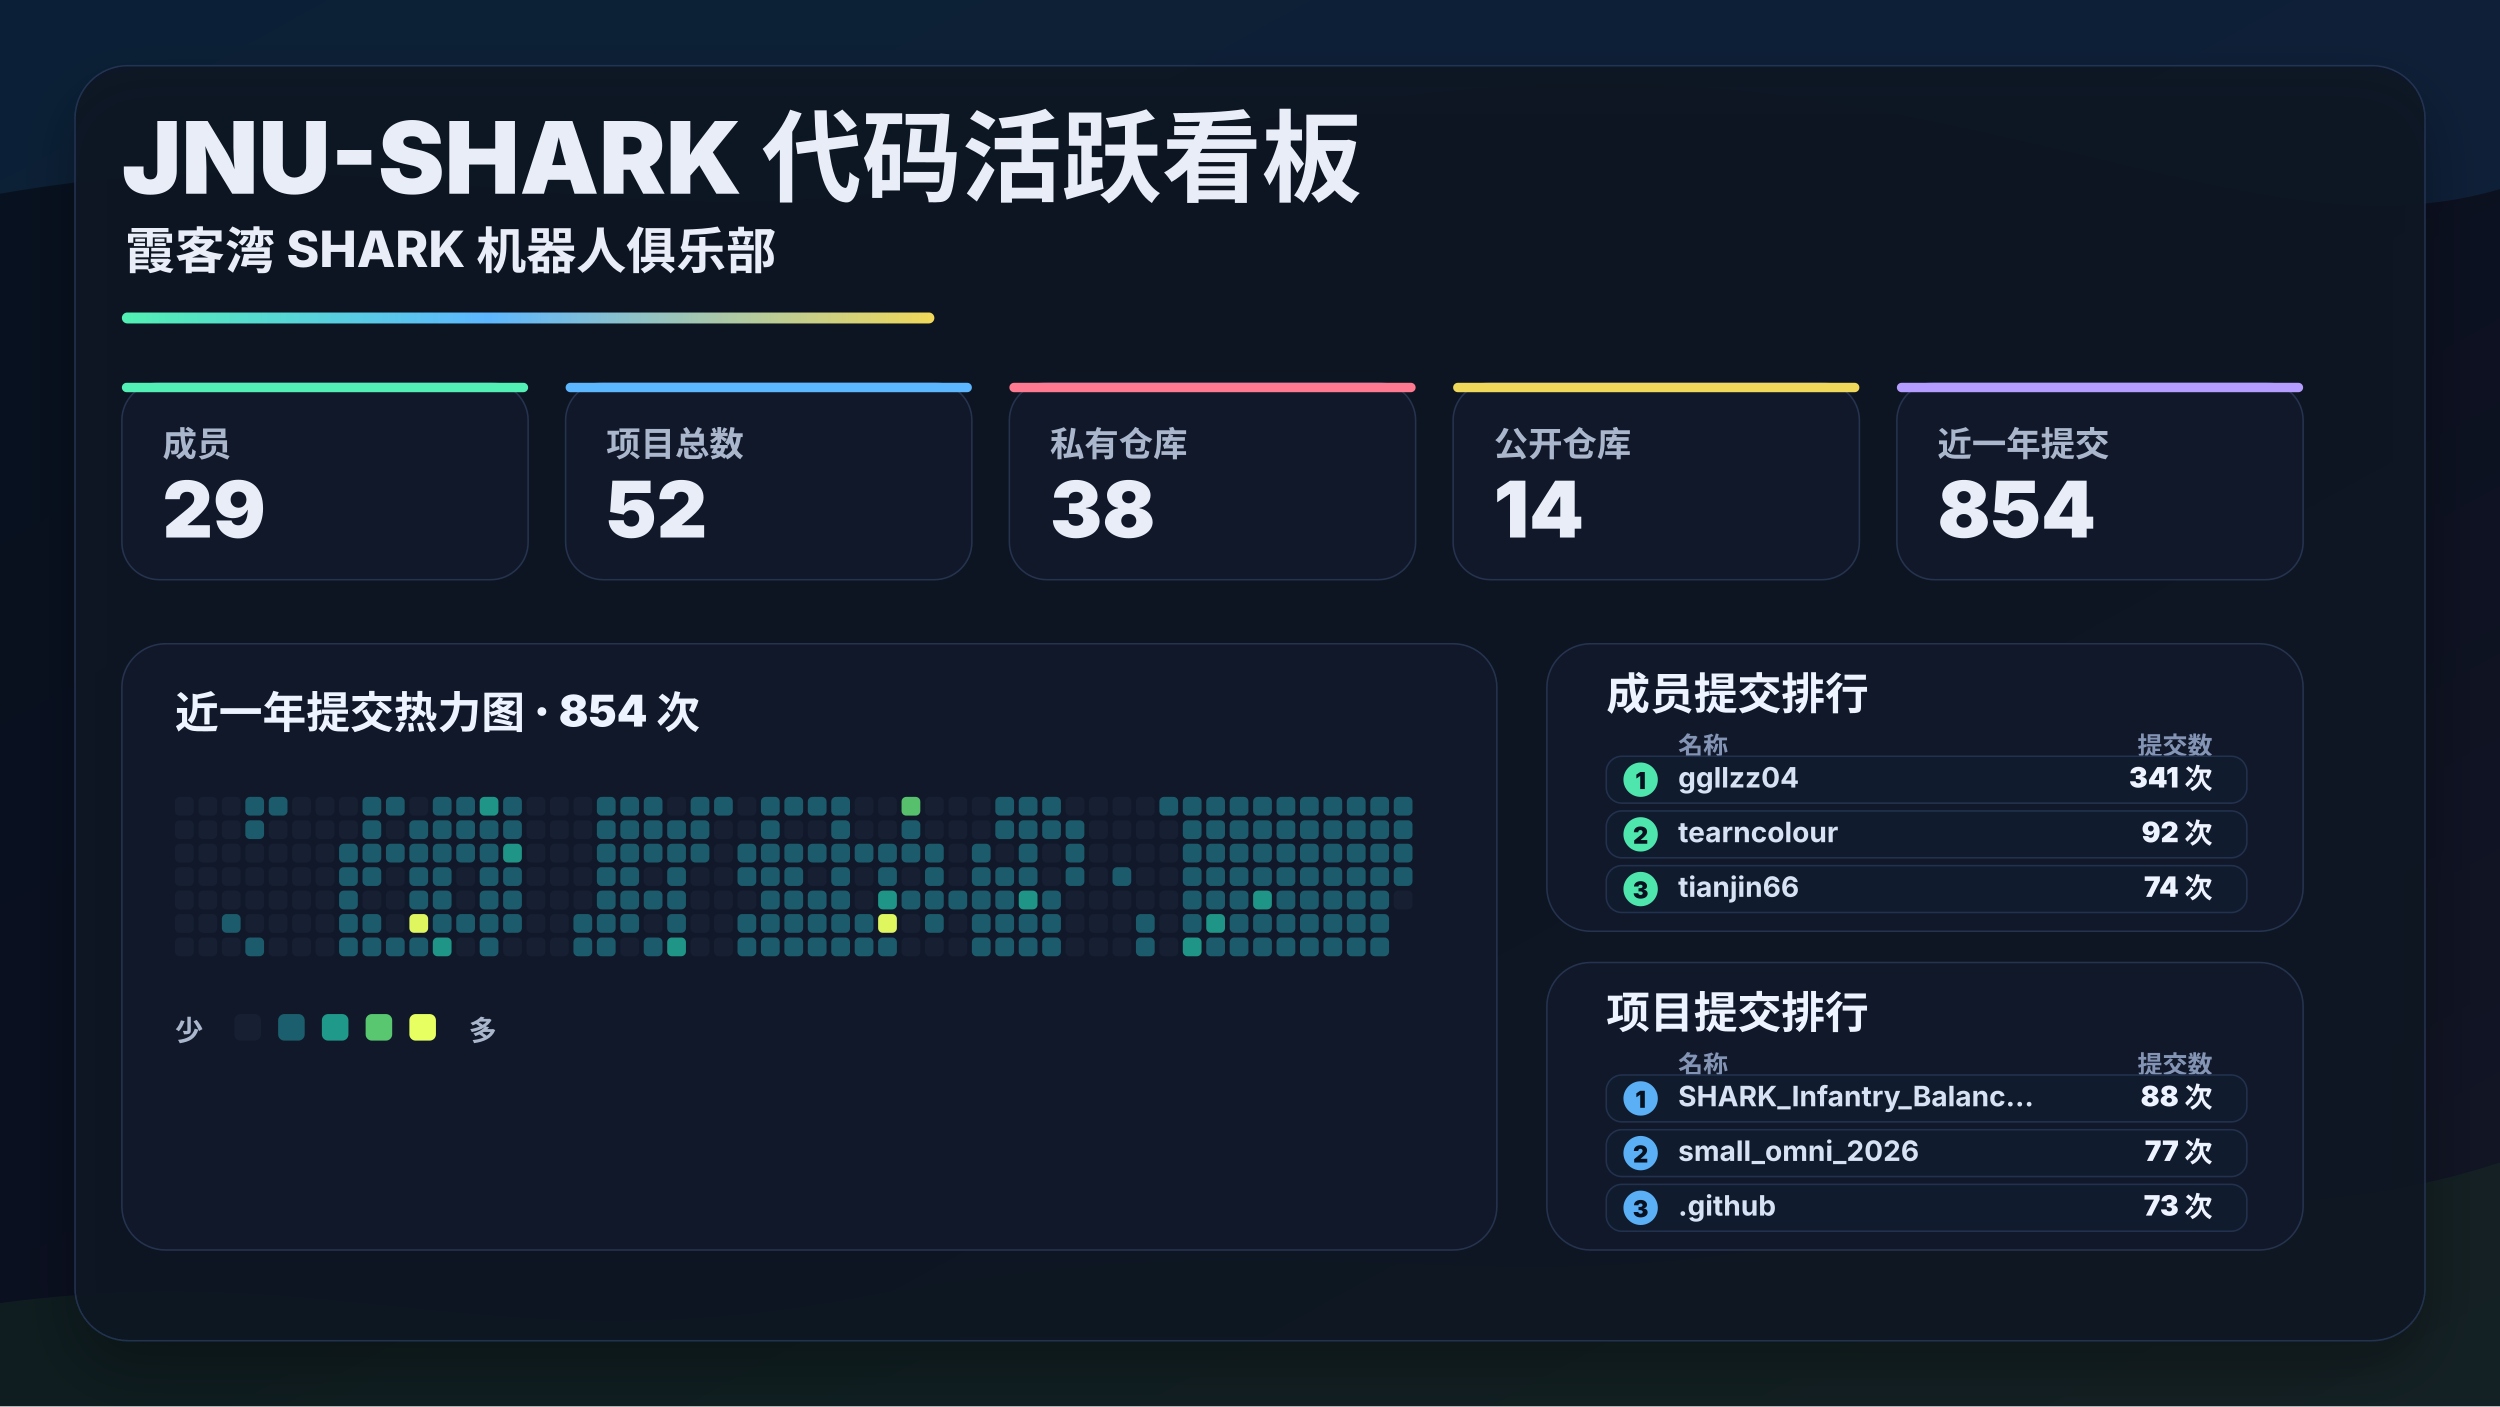
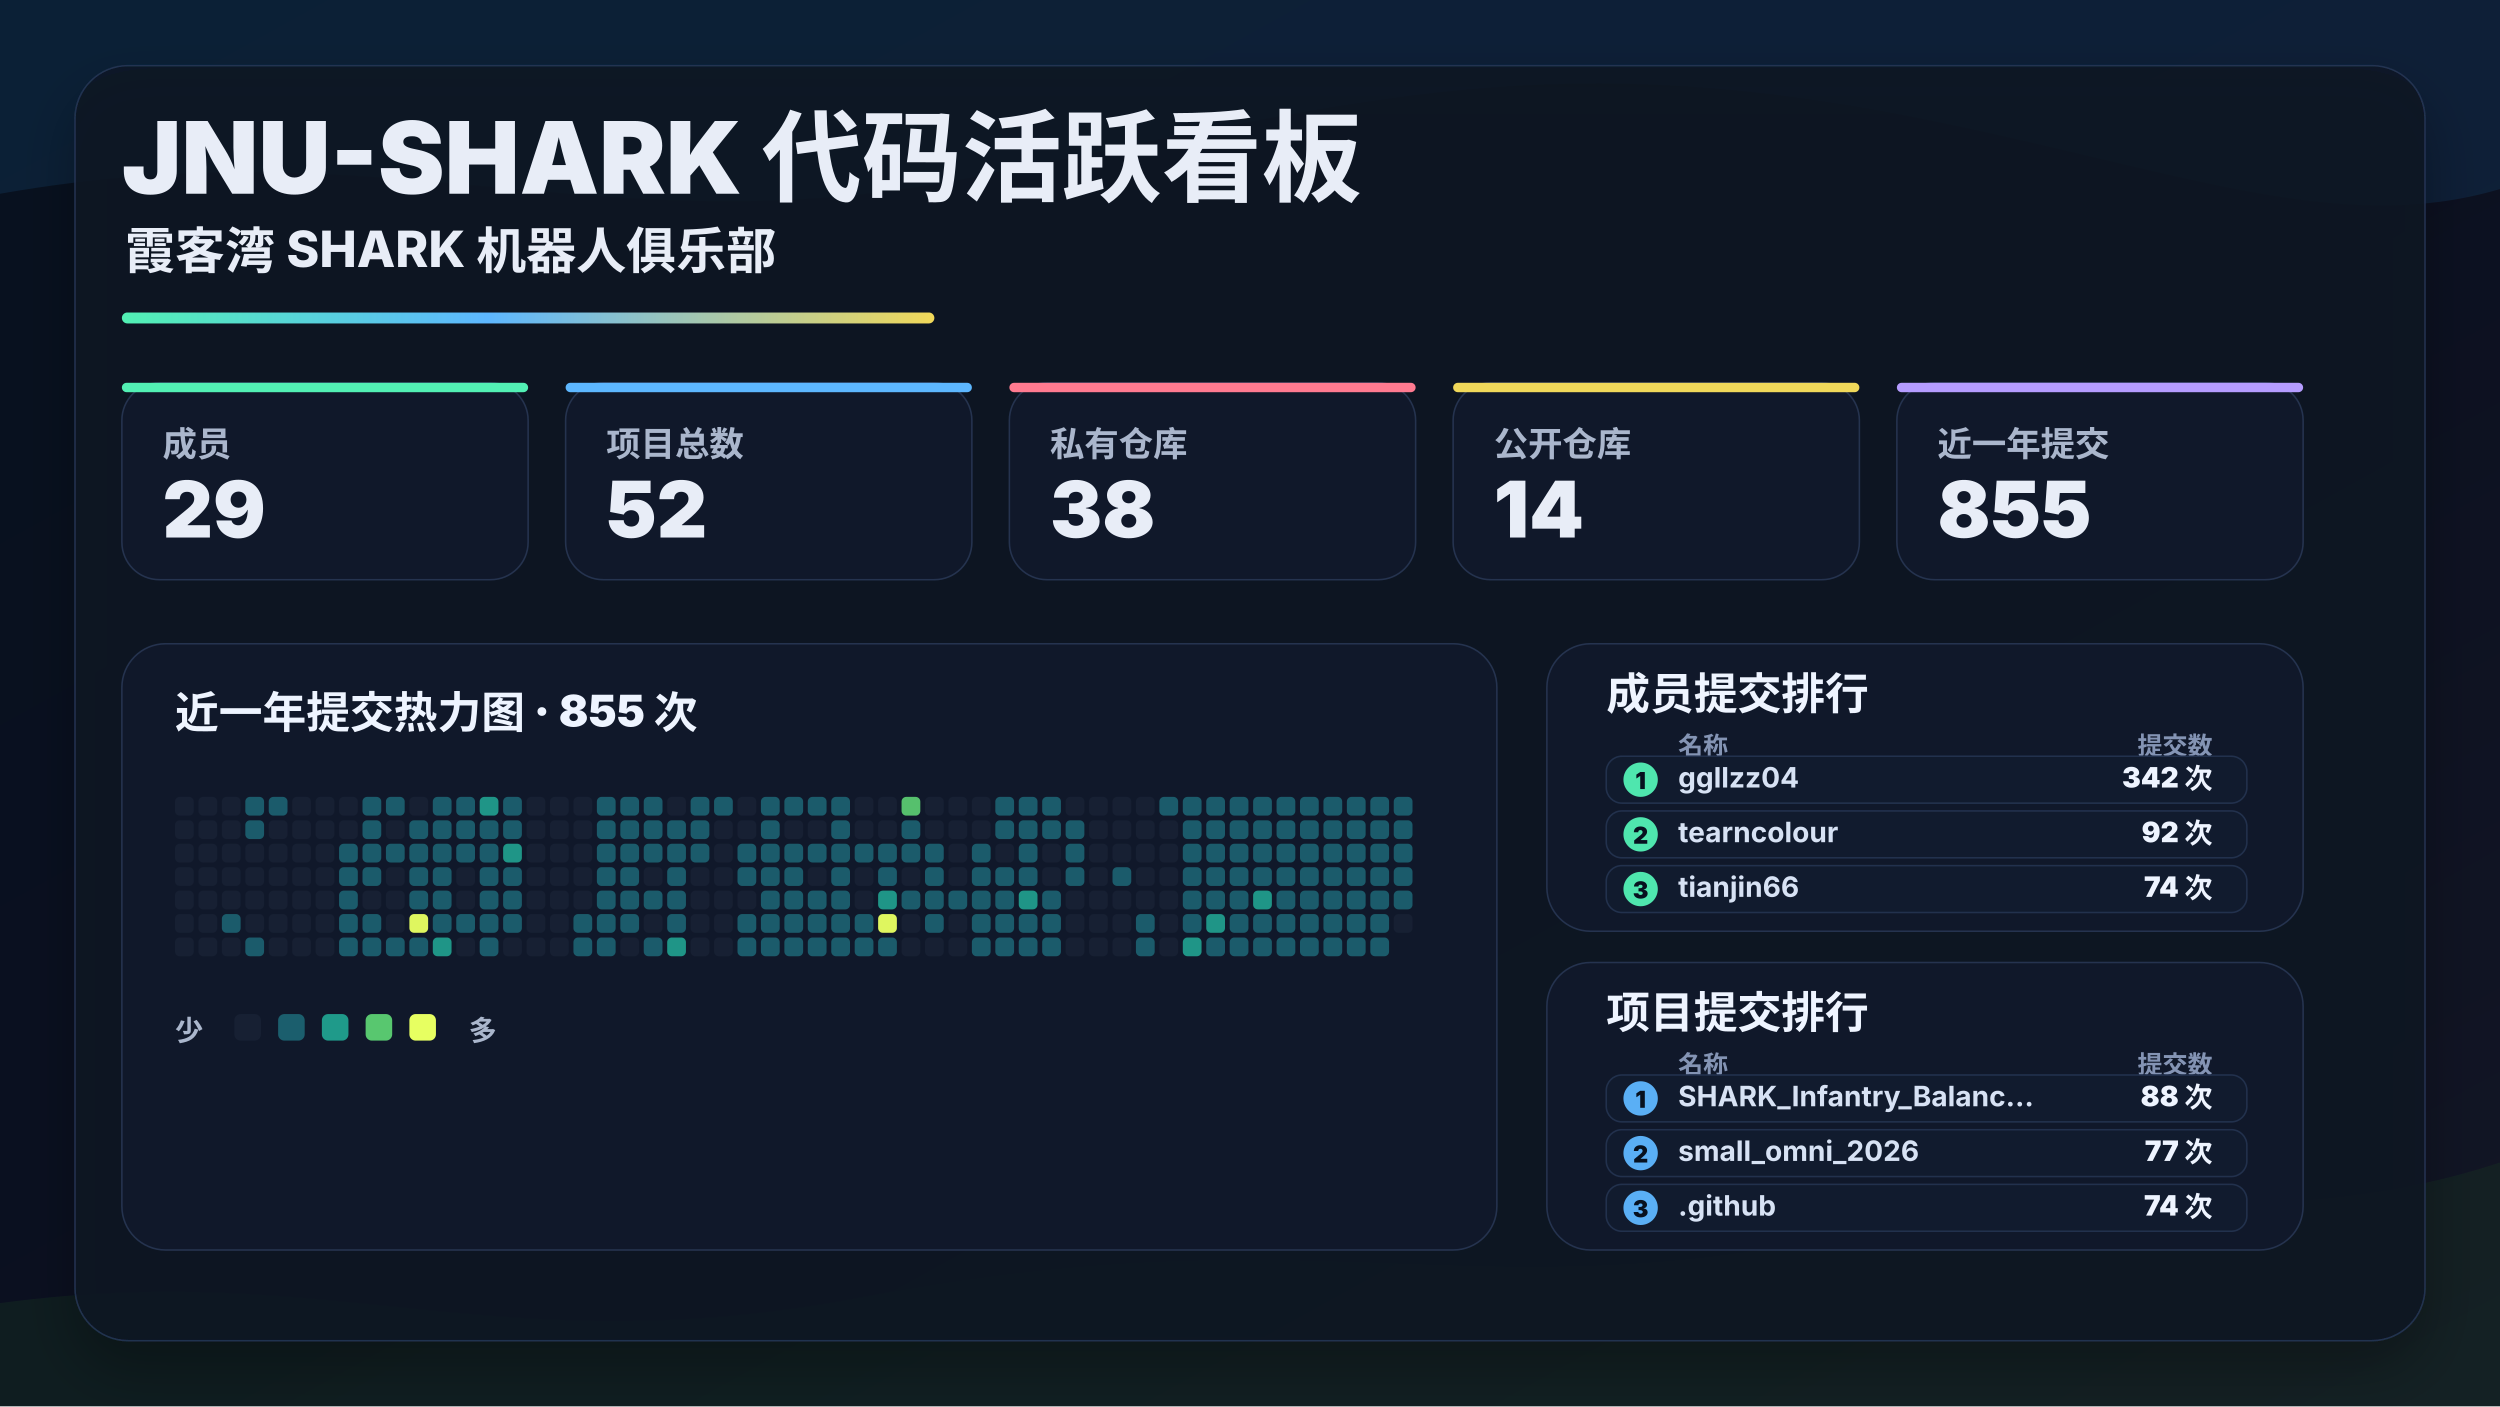
<svg xmlns="http://www.w3.org/2000/svg" width="1600" height="900" viewBox="0 0 1600 900" role="img" aria-labelledby="title desc">
  <defs>
    <linearGradient id="bg" x1="0" y1="0" x2="1" y2="1">
      <stop offset="0" stop-color="#07111f" />
      <stop offset="0.52" stop-color="#0b1020" />
      <stop offset="1" stop-color="#131625" />
    </linearGradient>
    <linearGradient id="hero" x1="0" y1="0" x2="1" y2="0">
      <stop offset="0" stop-color="#52f0b4" />
      <stop offset="0.45" stop-color="#5db7ff" />
      <stop offset="1" stop-color="#f0d85a" />
    </linearGradient>
    <filter id="softShadow" x="-10%" y="-10%" width="120%" height="120%">
      <feDropShadow dx="0" dy="18" stdDeviation="18" flood-color="#000000" flood-opacity="0.32" />
    </filter>
  </defs>
  <style>
    text { font-family: Inter, ui-sans-serif, system-ui, -apple-system, BlinkMacSystemFont, "Segoe UI", "PingFang SC", "Microsoft YaHei", sans-serif; fill: #e8edf7; }
    .title { font-size: 64px; font-weight: 900; letter-spacing: 0; }
    .subtitle { font-size: 32px; font-weight: 780; fill: #e8edf7; }
    .label { font-size: 22px; fill: #aab6cc; font-weight: 760; }
    .stat { font-size: 50px; font-weight: 900; }
    .section-title { font-size: 28px; font-weight: 860; fill: #eef4ff; }
    .table-head { font-size: 16px; fill: #8494b4; font-weight: 720; }
    .row-name { font-size: 18px; fill: #d7e2f4; font-weight: 720; }
    .row-value { font-size: 18px; fill: #eef4ff; font-weight: 860; }
    .rank { font-size: 15px; fill: #07111f; font-weight: 900; }
    .tiny { font-size: 18px; fill: #aab6cc; font-weight: 620; }
  </style>
  <rect width="1600" height="900" fill="url(#bg)" />
  <path d="M0 124 C250 80 385 160 620 114 C860 67 982 28 1220 74 C1392 108 1495 152 1600 121 L1600 0 L0 0 Z" fill="#12385c" opacity="0.38" />
  <path d="M0 834 C216 805 318 875 553 830 C835 776 935 837 1160 794 C1350 758 1464 789 1600 744 L1600 900 L0 900 Z" fill="#173622" opacity="0.36" />
  <g filter="url(#softShadow)">
    <rect x="48" y="42" width="1504" height="816" rx="34" fill="#0b1324" opacity="0.88" stroke="#263654" />
  </g>
  <text x="78" y="124" class="title">JNU-SHARK 代码活跃看板</text>
  <text x="80" y="172" class="subtitle">霞客湾 SHARK 机器人俱乐部</text>
  <rect x="78" y="200" width="520" height="7" rx="3.5" fill="url(#hero)" />
  <g>
    <rect x="78" y="245" width="260" height="126" rx="24" fill="#10182a" stroke="#25334f" />
    <rect x="78" y="245" width="260" height="6" rx="3" fill="#52f0b4" />
    <text x="104" y="292" class="label">成员</text>
    <text x="104" y="344" class="stat">29</text>
  </g>
  <g>
    <rect x="362" y="245" width="260" height="126" rx="24" fill="#10182a" stroke="#25334f" />
    <rect x="362" y="245" width="260" height="6" rx="3" fill="#5db7ff" />
    <text x="388" y="292" class="label">项目总数</text>
    <text x="388" y="344" class="stat">52</text>
  </g>
  <g>
    <rect x="646" y="245" width="260" height="126" rx="24" fill="#10182a" stroke="#25334f" />
    <rect x="646" y="245" width="260" height="6" rx="3" fill="#ff7a90" />
    <text x="672" y="292" class="label">私有仓库</text>
    <text x="672" y="344" class="stat">38</text>
  </g>
  <g>
    <rect x="930" y="245" width="260" height="126" rx="24" fill="#10182a" stroke="#25334f" />
    <rect x="930" y="245" width="260" height="6" rx="3" fill="#f0d85a" />
    <text x="956" y="292" class="label">公开仓库</text>
    <text x="956" y="344" class="stat">14</text>
  </g>
  <g>
    <rect x="1214" y="245" width="260" height="126" rx="24" fill="#10182a" stroke="#25334f" />
    <rect x="1214" y="245" width="260" height="6" rx="3" fill="#b59cff" />
    <text x="1240" y="292" class="label">近一年提交</text>
-     <text x="1240" y="344" class="stat">854</text>
+     <text x="1240" y="344" class="stat">855</text>
  </g>
  <rect x="78" y="412" width="880" height="388" rx="28" fill="#10182a" stroke="#25334f" />
-   <text x="112" y="466" class="section-title">近一年提交热力图 · 854 次</text>
+   <text x="112" y="466" class="section-title">近一年提交热力图 · 855 次</text>
  <rect x="112" y="510" width="12" height="12" rx="3" fill="#172033" opacity="0.96" />
  <rect x="112" y="525" width="12" height="12" rx="3" fill="#172033" opacity="0.96" />
  <rect x="112" y="540" width="12" height="12" rx="3" fill="#172033" opacity="0.96" />
  <rect x="112" y="555" width="12" height="12" rx="3" fill="#172033" opacity="0.96" />
  <rect x="112" y="570" width="12" height="12" rx="3" fill="#172033" opacity="0.96" />
  <rect x="112" y="585" width="12" height="12" rx="3" fill="#172033" opacity="0.96" />
  <rect x="112" y="600" width="12" height="12" rx="3" fill="#172033" opacity="0.96" />
  <rect x="127" y="510" width="12" height="12" rx="3" fill="#172033" opacity="0.96" />
  <rect x="127" y="525" width="12" height="12" rx="3" fill="#172033" opacity="0.96" />
  <rect x="127" y="540" width="12" height="12" rx="3" fill="#172033" opacity="0.96" />
  <rect x="127" y="555" width="12" height="12" rx="3" fill="#172033" opacity="0.96" />
  <rect x="127" y="570" width="12" height="12" rx="3" fill="#172033" opacity="0.96" />
  <rect x="127" y="585" width="12" height="12" rx="3" fill="#172033" opacity="0.96" />
  <rect x="127" y="600" width="12" height="12" rx="3" fill="#172033" opacity="0.96" />
  <rect x="142" y="510" width="12" height="12" rx="3" fill="#172033" opacity="0.96" />
  <rect x="142" y="525" width="12" height="12" rx="3" fill="#172033" opacity="0.96" />
  <rect x="142" y="540" width="12" height="12" rx="3" fill="#172033" opacity="0.96" />
  <rect x="142" y="555" width="12" height="12" rx="3" fill="#172033" opacity="0.96" />
  <rect x="142" y="570" width="12" height="12" rx="3" fill="#172033" opacity="0.96" />
  <rect x="142" y="585" width="12" height="12" rx="3" fill="#1b5e6d" opacity="0.96" />
  <rect x="142" y="600" width="12" height="12" rx="3" fill="#172033" opacity="0.96" />
  <rect x="157" y="510" width="12" height="12" rx="3" fill="#1b5e6d" opacity="0.96" />
  <rect x="157" y="525" width="12" height="12" rx="3" fill="#1b5e6d" opacity="0.96" />
  <rect x="157" y="540" width="12" height="12" rx="3" fill="#172033" opacity="0.96" />
  <rect x="157" y="555" width="12" height="12" rx="3" fill="#172033" opacity="0.96" />
  <rect x="157" y="570" width="12" height="12" rx="3" fill="#172033" opacity="0.96" />
  <rect x="157" y="585" width="12" height="12" rx="3" fill="#172033" opacity="0.96" />
  <rect x="157" y="600" width="12" height="12" rx="3" fill="#1b5e6d" opacity="0.96" />
  <rect x="172" y="510" width="12" height="12" rx="3" fill="#1b5e6d" opacity="0.96" />
  <rect x="172" y="525" width="12" height="12" rx="3" fill="#172033" opacity="0.96" />
  <rect x="172" y="540" width="12" height="12" rx="3" fill="#172033" opacity="0.96" />
  <rect x="172" y="555" width="12" height="12" rx="3" fill="#172033" opacity="0.96" />
  <rect x="172" y="570" width="12" height="12" rx="3" fill="#172033" opacity="0.96" />
  <rect x="172" y="585" width="12" height="12" rx="3" fill="#172033" opacity="0.96" />
  <rect x="172" y="600" width="12" height="12" rx="3" fill="#172033" opacity="0.96" />
  <rect x="187" y="510" width="12" height="12" rx="3" fill="#172033" opacity="0.96" />
  <rect x="187" y="525" width="12" height="12" rx="3" fill="#172033" opacity="0.96" />
  <rect x="187" y="540" width="12" height="12" rx="3" fill="#172033" opacity="0.96" />
  <rect x="187" y="555" width="12" height="12" rx="3" fill="#172033" opacity="0.96" />
  <rect x="187" y="570" width="12" height="12" rx="3" fill="#172033" opacity="0.96" />
  <rect x="187" y="585" width="12" height="12" rx="3" fill="#172033" opacity="0.96" />
  <rect x="187" y="600" width="12" height="12" rx="3" fill="#172033" opacity="0.96" />
  <rect x="202" y="510" width="12" height="12" rx="3" fill="#172033" opacity="0.96" />
  <rect x="202" y="525" width="12" height="12" rx="3" fill="#172033" opacity="0.96" />
  <rect x="202" y="540" width="12" height="12" rx="3" fill="#172033" opacity="0.96" />
  <rect x="202" y="555" width="12" height="12" rx="3" fill="#172033" opacity="0.96" />
  <rect x="202" y="570" width="12" height="12" rx="3" fill="#172033" opacity="0.96" />
  <rect x="202" y="585" width="12" height="12" rx="3" fill="#172033" opacity="0.96" />
  <rect x="202" y="600" width="12" height="12" rx="3" fill="#172033" opacity="0.96" />
  <rect x="217" y="510" width="12" height="12" rx="3" fill="#172033" opacity="0.96" />
  <rect x="217" y="525" width="12" height="12" rx="3" fill="#172033" opacity="0.96" />
  <rect x="217" y="540" width="12" height="12" rx="3" fill="#1b5e6d" opacity="0.96" />
  <rect x="217" y="555" width="12" height="12" rx="3" fill="#1b5e6d" opacity="0.96" />
  <rect x="217" y="570" width="12" height="12" rx="3" fill="#1b5e6d" opacity="0.96" />
  <rect x="217" y="585" width="12" height="12" rx="3" fill="#1b5e6d" opacity="0.96" />
  <rect x="217" y="600" width="12" height="12" rx="3" fill="#1b5e6d" opacity="0.96" />
  <rect x="232" y="510" width="12" height="12" rx="3" fill="#1b5e6d" opacity="0.96" />
  <rect x="232" y="525" width="12" height="12" rx="3" fill="#1b5e6d" opacity="0.96" />
  <rect x="232" y="540" width="12" height="12" rx="3" fill="#1b5e6d" opacity="0.96" />
  <rect x="232" y="555" width="12" height="12" rx="3" fill="#1b5e6d" opacity="0.96" />
  <rect x="232" y="570" width="12" height="12" rx="3" fill="#172033" opacity="0.96" />
  <rect x="232" y="585" width="12" height="12" rx="3" fill="#1b5e6d" opacity="0.96" />
  <rect x="232" y="600" width="12" height="12" rx="3" fill="#1b5e6d" opacity="0.96" />
  <rect x="247" y="510" width="12" height="12" rx="3" fill="#1b5e6d" opacity="0.96" />
  <rect x="247" y="525" width="12" height="12" rx="3" fill="#172033" opacity="0.96" />
  <rect x="247" y="540" width="12" height="12" rx="3" fill="#1b5e6d" opacity="0.96" />
  <rect x="247" y="555" width="12" height="12" rx="3" fill="#172033" opacity="0.96" />
  <rect x="247" y="570" width="12" height="12" rx="3" fill="#172033" opacity="0.96" />
  <rect x="247" y="585" width="12" height="12" rx="3" fill="#172033" opacity="0.96" />
  <rect x="247" y="600" width="12" height="12" rx="3" fill="#1b5e6d" opacity="0.96" />
  <rect x="262" y="510" width="12" height="12" rx="3" fill="#172033" opacity="0.96" />
  <rect x="262" y="525" width="12" height="12" rx="3" fill="#1b5e6d" opacity="0.96" />
  <rect x="262" y="540" width="12" height="12" rx="3" fill="#1b5e6d" opacity="0.96" />
  <rect x="262" y="555" width="12" height="12" rx="3" fill="#1b5e6d" opacity="0.96" />
  <rect x="262" y="570" width="12" height="12" rx="3" fill="#1b5e6d" opacity="0.96" />
  <rect x="262" y="585" width="12" height="12" rx="3" fill="#e7ff61" opacity="0.96" />
  <rect x="262" y="600" width="12" height="12" rx="3" fill="#1b5e6d" opacity="0.96" />
  <rect x="277" y="510" width="12" height="12" rx="3" fill="#1b5e6d" opacity="0.96" />
  <rect x="277" y="525" width="12" height="12" rx="3" fill="#1b5e6d" opacity="0.96" />
  <rect x="277" y="540" width="12" height="12" rx="3" fill="#1b5e6d" opacity="0.96" />
  <rect x="277" y="555" width="12" height="12" rx="3" fill="#1b5e6d" opacity="0.96" />
  <rect x="277" y="570" width="12" height="12" rx="3" fill="#1b5e6d" opacity="0.96" />
  <rect x="277" y="585" width="12" height="12" rx="3" fill="#1b5e6d" opacity="0.96" />
  <rect x="277" y="600" width="12" height="12" rx="3" fill="#1f9a8a" opacity="0.96" />
  <rect x="292" y="510" width="12" height="12" rx="3" fill="#1b5e6d" opacity="0.96" />
  <rect x="292" y="525" width="12" height="12" rx="3" fill="#1b5e6d" opacity="0.96" />
  <rect x="292" y="540" width="12" height="12" rx="3" fill="#1b5e6d" opacity="0.96" />
  <rect x="292" y="555" width="12" height="12" rx="3" fill="#172033" opacity="0.96" />
  <rect x="292" y="570" width="12" height="12" rx="3" fill="#172033" opacity="0.96" />
  <rect x="292" y="585" width="12" height="12" rx="3" fill="#1b5e6d" opacity="0.96" />
  <rect x="292" y="600" width="12" height="12" rx="3" fill="#172033" opacity="0.96" />
  <rect x="307" y="510" width="12" height="12" rx="3" fill="#1f9a8a" opacity="0.96" />
  <rect x="307" y="525" width="12" height="12" rx="3" fill="#1b5e6d" opacity="0.96" />
  <rect x="307" y="540" width="12" height="12" rx="3" fill="#1b5e6d" opacity="0.96" />
  <rect x="307" y="555" width="12" height="12" rx="3" fill="#1b5e6d" opacity="0.96" />
  <rect x="307" y="570" width="12" height="12" rx="3" fill="#1b5e6d" opacity="0.96" />
  <rect x="307" y="585" width="12" height="12" rx="3" fill="#1b5e6d" opacity="0.96" />
  <rect x="307" y="600" width="12" height="12" rx="3" fill="#1b5e6d" opacity="0.96" />
  <rect x="322" y="510" width="12" height="12" rx="3" fill="#1b5e6d" opacity="0.96" />
  <rect x="322" y="525" width="12" height="12" rx="3" fill="#1b5e6d" opacity="0.96" />
  <rect x="322" y="540" width="12" height="12" rx="3" fill="#1f9a8a" opacity="0.96" />
  <rect x="322" y="555" width="12" height="12" rx="3" fill="#1b5e6d" opacity="0.96" />
  <rect x="322" y="570" width="12" height="12" rx="3" fill="#1b5e6d" opacity="0.96" />
  <rect x="322" y="585" width="12" height="12" rx="3" fill="#1b5e6d" opacity="0.96" />
  <rect x="322" y="600" width="12" height="12" rx="3" fill="#172033" opacity="0.96" />
  <rect x="337" y="510" width="12" height="12" rx="3" fill="#172033" opacity="0.96" />
  <rect x="337" y="525" width="12" height="12" rx="3" fill="#172033" opacity="0.96" />
  <rect x="337" y="540" width="12" height="12" rx="3" fill="#172033" opacity="0.96" />
  <rect x="337" y="555" width="12" height="12" rx="3" fill="#172033" opacity="0.96" />
  <rect x="337" y="570" width="12" height="12" rx="3" fill="#172033" opacity="0.96" />
  <rect x="337" y="585" width="12" height="12" rx="3" fill="#172033" opacity="0.96" />
  <rect x="337" y="600" width="12" height="12" rx="3" fill="#172033" opacity="0.96" />
  <rect x="352" y="510" width="12" height="12" rx="3" fill="#172033" opacity="0.96" />
  <rect x="352" y="525" width="12" height="12" rx="3" fill="#172033" opacity="0.96" />
  <rect x="352" y="540" width="12" height="12" rx="3" fill="#172033" opacity="0.96" />
  <rect x="352" y="555" width="12" height="12" rx="3" fill="#172033" opacity="0.96" />
  <rect x="352" y="570" width="12" height="12" rx="3" fill="#172033" opacity="0.96" />
  <rect x="352" y="585" width="12" height="12" rx="3" fill="#172033" opacity="0.96" />
  <rect x="352" y="600" width="12" height="12" rx="3" fill="#172033" opacity="0.96" />
  <rect x="367" y="510" width="12" height="12" rx="3" fill="#172033" opacity="0.96" />
  <rect x="367" y="525" width="12" height="12" rx="3" fill="#172033" opacity="0.96" />
  <rect x="367" y="540" width="12" height="12" rx="3" fill="#172033" opacity="0.96" />
  <rect x="367" y="555" width="12" height="12" rx="3" fill="#172033" opacity="0.96" />
  <rect x="367" y="570" width="12" height="12" rx="3" fill="#172033" opacity="0.96" />
  <rect x="367" y="585" width="12" height="12" rx="3" fill="#1b5e6d" opacity="0.96" />
  <rect x="367" y="600" width="12" height="12" rx="3" fill="#1b5e6d" opacity="0.96" />
  <rect x="382" y="510" width="12" height="12" rx="3" fill="#1b5e6d" opacity="0.96" />
  <rect x="382" y="525" width="12" height="12" rx="3" fill="#1b5e6d" opacity="0.96" />
  <rect x="382" y="540" width="12" height="12" rx="3" fill="#1b5e6d" opacity="0.96" />
  <rect x="382" y="555" width="12" height="12" rx="3" fill="#1b5e6d" opacity="0.96" />
  <rect x="382" y="570" width="12" height="12" rx="3" fill="#1b5e6d" opacity="0.96" />
  <rect x="382" y="585" width="12" height="12" rx="3" fill="#1b5e6d" opacity="0.96" />
  <rect x="382" y="600" width="12" height="12" rx="3" fill="#1b5e6d" opacity="0.96" />
  <rect x="397" y="510" width="12" height="12" rx="3" fill="#1b5e6d" opacity="0.96" />
  <rect x="397" y="525" width="12" height="12" rx="3" fill="#1b5e6d" opacity="0.96" />
  <rect x="397" y="540" width="12" height="12" rx="3" fill="#1b5e6d" opacity="0.96" />
  <rect x="397" y="555" width="12" height="12" rx="3" fill="#1b5e6d" opacity="0.96" />
  <rect x="397" y="570" width="12" height="12" rx="3" fill="#1b5e6d" opacity="0.96" />
  <rect x="397" y="585" width="12" height="12" rx="3" fill="#1b5e6d" opacity="0.96" />
  <rect x="397" y="600" width="12" height="12" rx="3" fill="#172033" opacity="0.96" />
  <rect x="412" y="510" width="12" height="12" rx="3" fill="#1b5e6d" opacity="0.96" />
  <rect x="412" y="525" width="12" height="12" rx="3" fill="#1b5e6d" opacity="0.96" />
  <rect x="412" y="540" width="12" height="12" rx="3" fill="#1b5e6d" opacity="0.96" />
  <rect x="412" y="555" width="12" height="12" rx="3" fill="#172033" opacity="0.96" />
  <rect x="412" y="570" width="12" height="12" rx="3" fill="#1b5e6d" opacity="0.96" />
  <rect x="412" y="585" width="12" height="12" rx="3" fill="#172033" opacity="0.96" />
  <rect x="412" y="600" width="12" height="12" rx="3" fill="#1b5e6d" opacity="0.96" />
  <rect x="427" y="510" width="12" height="12" rx="3" fill="#172033" opacity="0.96" />
  <rect x="427" y="525" width="12" height="12" rx="3" fill="#1b5e6d" opacity="0.96" />
  <rect x="427" y="540" width="12" height="12" rx="3" fill="#1b5e6d" opacity="0.96" />
  <rect x="427" y="555" width="12" height="12" rx="3" fill="#1b5e6d" opacity="0.96" />
  <rect x="427" y="570" width="12" height="12" rx="3" fill="#1b5e6d" opacity="0.96" />
  <rect x="427" y="585" width="12" height="12" rx="3" fill="#1b5e6d" opacity="0.96" />
  <rect x="427" y="600" width="12" height="12" rx="3" fill="#1f9a8a" opacity="0.96" />
  <rect x="442" y="510" width="12" height="12" rx="3" fill="#1b5e6d" opacity="0.96" />
  <rect x="442" y="525" width="12" height="12" rx="3" fill="#1b5e6d" opacity="0.96" />
  <rect x="442" y="540" width="12" height="12" rx="3" fill="#1b5e6d" opacity="0.96" />
  <rect x="442" y="555" width="12" height="12" rx="3" fill="#172033" opacity="0.96" />
  <rect x="442" y="570" width="12" height="12" rx="3" fill="#172033" opacity="0.96" />
  <rect x="442" y="585" width="12" height="12" rx="3" fill="#172033" opacity="0.96" />
  <rect x="442" y="600" width="12" height="12" rx="3" fill="#172033" opacity="0.96" />
  <rect x="457" y="510" width="12" height="12" rx="3" fill="#1b5e6d" opacity="0.96" />
  <rect x="457" y="525" width="12" height="12" rx="3" fill="#172033" opacity="0.96" />
  <rect x="457" y="540" width="12" height="12" rx="3" fill="#172033" opacity="0.96" />
  <rect x="457" y="555" width="12" height="12" rx="3" fill="#172033" opacity="0.96" />
  <rect x="457" y="570" width="12" height="12" rx="3" fill="#172033" opacity="0.96" />
  <rect x="457" y="585" width="12" height="12" rx="3" fill="#172033" opacity="0.96" />
  <rect x="457" y="600" width="12" height="12" rx="3" fill="#172033" opacity="0.96" />
  <rect x="472" y="510" width="12" height="12" rx="3" fill="#172033" opacity="0.96" />
  <rect x="472" y="525" width="12" height="12" rx="3" fill="#172033" opacity="0.96" />
  <rect x="472" y="540" width="12" height="12" rx="3" fill="#1b5e6d" opacity="0.96" />
  <rect x="472" y="555" width="12" height="12" rx="3" fill="#1b5e6d" opacity="0.96" />
  <rect x="472" y="570" width="12" height="12" rx="3" fill="#172033" opacity="0.96" />
  <rect x="472" y="585" width="12" height="12" rx="3" fill="#1b5e6d" opacity="0.96" />
  <rect x="472" y="600" width="12" height="12" rx="3" fill="#1b5e6d" opacity="0.96" />
  <rect x="487" y="510" width="12" height="12" rx="3" fill="#1b5e6d" opacity="0.96" />
  <rect x="487" y="525" width="12" height="12" rx="3" fill="#1b5e6d" opacity="0.96" />
  <rect x="487" y="540" width="12" height="12" rx="3" fill="#1b5e6d" opacity="0.96" />
  <rect x="487" y="555" width="12" height="12" rx="3" fill="#1b5e6d" opacity="0.96" />
  <rect x="487" y="570" width="12" height="12" rx="3" fill="#1b5e6d" opacity="0.96" />
  <rect x="487" y="585" width="12" height="12" rx="3" fill="#1b5e6d" opacity="0.96" />
  <rect x="487" y="600" width="12" height="12" rx="3" fill="#1b5e6d" opacity="0.96" />
  <rect x="502" y="510" width="12" height="12" rx="3" fill="#1b5e6d" opacity="0.96" />
  <rect x="502" y="525" width="12" height="12" rx="3" fill="#172033" opacity="0.96" />
  <rect x="502" y="540" width="12" height="12" rx="3" fill="#1b5e6d" opacity="0.96" />
  <rect x="502" y="555" width="12" height="12" rx="3" fill="#1b5e6d" opacity="0.96" />
  <rect x="502" y="570" width="12" height="12" rx="3" fill="#1b5e6d" opacity="0.96" />
  <rect x="502" y="585" width="12" height="12" rx="3" fill="#1b5e6d" opacity="0.96" />
  <rect x="502" y="600" width="12" height="12" rx="3" fill="#1b5e6d" opacity="0.96" />
  <rect x="517" y="510" width="12" height="12" rx="3" fill="#1b5e6d" opacity="0.96" />
  <rect x="517" y="525" width="12" height="12" rx="3" fill="#172033" opacity="0.96" />
  <rect x="517" y="540" width="12" height="12" rx="3" fill="#1b5e6d" opacity="0.96" />
  <rect x="517" y="555" width="12" height="12" rx="3" fill="#172033" opacity="0.96" />
  <rect x="517" y="570" width="12" height="12" rx="3" fill="#1b5e6d" opacity="0.96" />
  <rect x="517" y="585" width="12" height="12" rx="3" fill="#1b5e6d" opacity="0.96" />
  <rect x="517" y="600" width="12" height="12" rx="3" fill="#1b5e6d" opacity="0.96" />
  <rect x="532" y="510" width="12" height="12" rx="3" fill="#1b5e6d" opacity="0.96" />
  <rect x="532" y="525" width="12" height="12" rx="3" fill="#1b5e6d" opacity="0.96" />
  <rect x="532" y="540" width="12" height="12" rx="3" fill="#1b5e6d" opacity="0.96" />
  <rect x="532" y="555" width="12" height="12" rx="3" fill="#1b5e6d" opacity="0.96" />
  <rect x="532" y="570" width="12" height="12" rx="3" fill="#1b5e6d" opacity="0.96" />
  <rect x="532" y="585" width="12" height="12" rx="3" fill="#1b5e6d" opacity="0.96" />
  <rect x="532" y="600" width="12" height="12" rx="3" fill="#1b5e6d" opacity="0.96" />
  <rect x="547" y="510" width="12" height="12" rx="3" fill="#172033" opacity="0.96" />
  <rect x="547" y="525" width="12" height="12" rx="3" fill="#172033" opacity="0.96" />
  <rect x="547" y="540" width="12" height="12" rx="3" fill="#1b5e6d" opacity="0.96" />
  <rect x="547" y="555" width="12" height="12" rx="3" fill="#172033" opacity="0.96" />
  <rect x="547" y="570" width="12" height="12" rx="3" fill="#172033" opacity="0.96" />
  <rect x="547" y="585" width="12" height="12" rx="3" fill="#1b5e6d" opacity="0.96" />
  <rect x="547" y="600" width="12" height="12" rx="3" fill="#1b5e6d" opacity="0.96" />
  <rect x="562" y="510" width="12" height="12" rx="3" fill="#172033" opacity="0.96" />
  <rect x="562" y="525" width="12" height="12" rx="3" fill="#172033" opacity="0.96" />
  <rect x="562" y="540" width="12" height="12" rx="3" fill="#1b5e6d" opacity="0.96" />
  <rect x="562" y="555" width="12" height="12" rx="3" fill="#1b5e6d" opacity="0.96" />
  <rect x="562" y="570" width="12" height="12" rx="3" fill="#1f9a8a" opacity="0.96" />
  <rect x="562" y="585" width="12" height="12" rx="3" fill="#e7ff61" opacity="0.96" />
  <rect x="562" y="600" width="12" height="12" rx="3" fill="#1b5e6d" opacity="0.96" />
  <rect x="577" y="510" width="12" height="12" rx="3" fill="#58c76f" opacity="0.96" />
  <rect x="577" y="525" width="12" height="12" rx="3" fill="#1b5e6d" opacity="0.96" />
  <rect x="577" y="540" width="12" height="12" rx="3" fill="#1b5e6d" opacity="0.96" />
  <rect x="577" y="555" width="12" height="12" rx="3" fill="#172033" opacity="0.96" />
  <rect x="577" y="570" width="12" height="12" rx="3" fill="#1b5e6d" opacity="0.96" />
  <rect x="577" y="585" width="12" height="12" rx="3" fill="#172033" opacity="0.96" />
  <rect x="577" y="600" width="12" height="12" rx="3" fill="#172033" opacity="0.96" />
  <rect x="592" y="510" width="12" height="12" rx="3" fill="#172033" opacity="0.96" />
  <rect x="592" y="525" width="12" height="12" rx="3" fill="#172033" opacity="0.96" />
  <rect x="592" y="540" width="12" height="12" rx="3" fill="#1b5e6d" opacity="0.96" />
  <rect x="592" y="555" width="12" height="12" rx="3" fill="#1b5e6d" opacity="0.96" />
  <rect x="592" y="570" width="12" height="12" rx="3" fill="#1b5e6d" opacity="0.96" />
  <rect x="592" y="585" width="12" height="12" rx="3" fill="#1b5e6d" opacity="0.96" />
  <rect x="592" y="600" width="12" height="12" rx="3" fill="#172033" opacity="0.96" />
  <rect x="607" y="510" width="12" height="12" rx="3" fill="#172033" opacity="0.96" />
  <rect x="607" y="525" width="12" height="12" rx="3" fill="#172033" opacity="0.96" />
  <rect x="607" y="540" width="12" height="12" rx="3" fill="#172033" opacity="0.96" />
  <rect x="607" y="555" width="12" height="12" rx="3" fill="#172033" opacity="0.96" />
  <rect x="607" y="570" width="12" height="12" rx="3" fill="#1b5e6d" opacity="0.96" />
  <rect x="607" y="585" width="12" height="12" rx="3" fill="#172033" opacity="0.96" />
  <rect x="607" y="600" width="12" height="12" rx="3" fill="#172033" opacity="0.96" />
  <rect x="622" y="510" width="12" height="12" rx="3" fill="#172033" opacity="0.96" />
  <rect x="622" y="525" width="12" height="12" rx="3" fill="#172033" opacity="0.96" />
  <rect x="622" y="540" width="12" height="12" rx="3" fill="#1b5e6d" opacity="0.96" />
  <rect x="622" y="555" width="12" height="12" rx="3" fill="#1b5e6d" opacity="0.96" />
  <rect x="622" y="570" width="12" height="12" rx="3" fill="#1b5e6d" opacity="0.96" />
  <rect x="622" y="585" width="12" height="12" rx="3" fill="#1b5e6d" opacity="0.96" />
  <rect x="622" y="600" width="12" height="12" rx="3" fill="#1b5e6d" opacity="0.96" />
  <rect x="637" y="510" width="12" height="12" rx="3" fill="#1b5e6d" opacity="0.96" />
  <rect x="637" y="525" width="12" height="12" rx="3" fill="#1b5e6d" opacity="0.96" />
  <rect x="637" y="540" width="12" height="12" rx="3" fill="#172033" opacity="0.96" />
  <rect x="637" y="555" width="12" height="12" rx="3" fill="#1b5e6d" opacity="0.96" />
  <rect x="637" y="570" width="12" height="12" rx="3" fill="#1b5e6d" opacity="0.96" />
  <rect x="637" y="585" width="12" height="12" rx="3" fill="#1b5e6d" opacity="0.96" />
  <rect x="637" y="600" width="12" height="12" rx="3" fill="#1b5e6d" opacity="0.96" />
  <rect x="652" y="510" width="12" height="12" rx="3" fill="#1b5e6d" opacity="0.96" />
  <rect x="652" y="525" width="12" height="12" rx="3" fill="#1b5e6d" opacity="0.96" />
  <rect x="652" y="540" width="12" height="12" rx="3" fill="#1b5e6d" opacity="0.96" />
  <rect x="652" y="555" width="12" height="12" rx="3" fill="#1b5e6d" opacity="0.96" />
  <rect x="652" y="570" width="12" height="12" rx="3" fill="#1f9a8a" opacity="0.96" />
  <rect x="652" y="585" width="12" height="12" rx="3" fill="#1b5e6d" opacity="0.96" />
  <rect x="652" y="600" width="12" height="12" rx="3" fill="#1b5e6d" opacity="0.96" />
  <rect x="667" y="510" width="12" height="12" rx="3" fill="#1b5e6d" opacity="0.96" />
  <rect x="667" y="525" width="12" height="12" rx="3" fill="#1b5e6d" opacity="0.96" />
  <rect x="667" y="540" width="12" height="12" rx="3" fill="#172033" opacity="0.96" />
  <rect x="667" y="555" width="12" height="12" rx="3" fill="#172033" opacity="0.96" />
  <rect x="667" y="570" width="12" height="12" rx="3" fill="#1b5e6d" opacity="0.96" />
  <rect x="667" y="585" width="12" height="12" rx="3" fill="#1b5e6d" opacity="0.96" />
  <rect x="667" y="600" width="12" height="12" rx="3" fill="#1b5e6d" opacity="0.96" />
  <rect x="682" y="510" width="12" height="12" rx="3" fill="#172033" opacity="0.96" />
  <rect x="682" y="525" width="12" height="12" rx="3" fill="#1b5e6d" opacity="0.96" />
  <rect x="682" y="540" width="12" height="12" rx="3" fill="#1b5e6d" opacity="0.96" />
  <rect x="682" y="555" width="12" height="12" rx="3" fill="#1b5e6d" opacity="0.96" />
  <rect x="682" y="570" width="12" height="12" rx="3" fill="#172033" opacity="0.96" />
  <rect x="682" y="585" width="12" height="12" rx="3" fill="#172033" opacity="0.96" />
  <rect x="682" y="600" width="12" height="12" rx="3" fill="#172033" opacity="0.96" />
  <rect x="697" y="510" width="12" height="12" rx="3" fill="#172033" opacity="0.96" />
  <rect x="697" y="525" width="12" height="12" rx="3" fill="#172033" opacity="0.96" />
  <rect x="697" y="540" width="12" height="12" rx="3" fill="#172033" opacity="0.96" />
  <rect x="697" y="555" width="12" height="12" rx="3" fill="#172033" opacity="0.96" />
  <rect x="697" y="570" width="12" height="12" rx="3" fill="#172033" opacity="0.96" />
  <rect x="697" y="585" width="12" height="12" rx="3" fill="#172033" opacity="0.96" />
  <rect x="697" y="600" width="12" height="12" rx="3" fill="#172033" opacity="0.96" />
  <rect x="712" y="510" width="12" height="12" rx="3" fill="#172033" opacity="0.96" />
  <rect x="712" y="525" width="12" height="12" rx="3" fill="#172033" opacity="0.96" />
  <rect x="712" y="540" width="12" height="12" rx="3" fill="#172033" opacity="0.96" />
  <rect x="712" y="555" width="12" height="12" rx="3" fill="#1b5e6d" opacity="0.96" />
  <rect x="712" y="570" width="12" height="12" rx="3" fill="#172033" opacity="0.96" />
  <rect x="712" y="585" width="12" height="12" rx="3" fill="#172033" opacity="0.96" />
  <rect x="712" y="600" width="12" height="12" rx="3" fill="#172033" opacity="0.96" />
  <rect x="727" y="510" width="12" height="12" rx="3" fill="#172033" opacity="0.96" />
  <rect x="727" y="525" width="12" height="12" rx="3" fill="#172033" opacity="0.96" />
  <rect x="727" y="540" width="12" height="12" rx="3" fill="#172033" opacity="0.96" />
  <rect x="727" y="555" width="12" height="12" rx="3" fill="#172033" opacity="0.96" />
  <rect x="727" y="570" width="12" height="12" rx="3" fill="#172033" opacity="0.96" />
  <rect x="727" y="585" width="12" height="12" rx="3" fill="#1b5e6d" opacity="0.96" />
  <rect x="727" y="600" width="12" height="12" rx="3" fill="#1b5e6d" opacity="0.96" />
  <rect x="742" y="510" width="12" height="12" rx="3" fill="#1b5e6d" opacity="0.96" />
  <rect x="742" y="525" width="12" height="12" rx="3" fill="#172033" opacity="0.96" />
  <rect x="742" y="540" width="12" height="12" rx="3" fill="#172033" opacity="0.96" />
  <rect x="742" y="555" width="12" height="12" rx="3" fill="#172033" opacity="0.96" />
  <rect x="742" y="570" width="12" height="12" rx="3" fill="#172033" opacity="0.96" />
  <rect x="742" y="585" width="12" height="12" rx="3" fill="#172033" opacity="0.96" />
  <rect x="742" y="600" width="12" height="12" rx="3" fill="#172033" opacity="0.96" />
  <rect x="757" y="510" width="12" height="12" rx="3" fill="#1b5e6d" opacity="0.96" />
  <rect x="757" y="525" width="12" height="12" rx="3" fill="#1b5e6d" opacity="0.96" />
  <rect x="757" y="540" width="12" height="12" rx="3" fill="#1b5e6d" opacity="0.96" />
  <rect x="757" y="555" width="12" height="12" rx="3" fill="#1b5e6d" opacity="0.96" />
  <rect x="757" y="570" width="12" height="12" rx="3" fill="#1b5e6d" opacity="0.96" />
  <rect x="757" y="585" width="12" height="12" rx="3" fill="#1b5e6d" opacity="0.96" />
  <rect x="757" y="600" width="12" height="12" rx="3" fill="#1f9a8a" opacity="0.96" />
  <rect x="772" y="510" width="12" height="12" rx="3" fill="#1b5e6d" opacity="0.96" />
  <rect x="772" y="525" width="12" height="12" rx="3" fill="#1b5e6d" opacity="0.96" />
  <rect x="772" y="540" width="12" height="12" rx="3" fill="#1b5e6d" opacity="0.96" />
  <rect x="772" y="555" width="12" height="12" rx="3" fill="#1b5e6d" opacity="0.96" />
  <rect x="772" y="570" width="12" height="12" rx="3" fill="#1b5e6d" opacity="0.96" />
  <rect x="772" y="585" width="12" height="12" rx="3" fill="#1f9a8a" opacity="0.96" />
  <rect x="772" y="600" width="12" height="12" rx="3" fill="#1b5e6d" opacity="0.96" />
  <rect x="787" y="510" width="12" height="12" rx="3" fill="#1b5e6d" opacity="0.96" />
  <rect x="787" y="525" width="12" height="12" rx="3" fill="#1b5e6d" opacity="0.96" />
  <rect x="787" y="540" width="12" height="12" rx="3" fill="#1b5e6d" opacity="0.96" />
  <rect x="787" y="555" width="12" height="12" rx="3" fill="#1b5e6d" opacity="0.96" />
  <rect x="787" y="570" width="12" height="12" rx="3" fill="#1b5e6d" opacity="0.96" />
  <rect x="787" y="585" width="12" height="12" rx="3" fill="#1b5e6d" opacity="0.96" />
  <rect x="787" y="600" width="12" height="12" rx="3" fill="#1b5e6d" opacity="0.96" />
  <rect x="802" y="510" width="12" height="12" rx="3" fill="#1b5e6d" opacity="0.96" />
  <rect x="802" y="525" width="12" height="12" rx="3" fill="#1b5e6d" opacity="0.96" />
  <rect x="802" y="540" width="12" height="12" rx="3" fill="#1b5e6d" opacity="0.96" />
  <rect x="802" y="555" width="12" height="12" rx="3" fill="#1b5e6d" opacity="0.96" />
  <rect x="802" y="570" width="12" height="12" rx="3" fill="#1f9a8a" opacity="0.96" />
  <rect x="802" y="585" width="12" height="12" rx="3" fill="#1b5e6d" opacity="0.96" />
  <rect x="802" y="600" width="12" height="12" rx="3" fill="#1b5e6d" opacity="0.96" />
  <rect x="817" y="510" width="12" height="12" rx="3" fill="#1b5e6d" opacity="0.96" />
  <rect x="817" y="525" width="12" height="12" rx="3" fill="#1b5e6d" opacity="0.96" />
  <rect x="817" y="540" width="12" height="12" rx="3" fill="#1b5e6d" opacity="0.96" />
  <rect x="817" y="555" width="12" height="12" rx="3" fill="#1b5e6d" opacity="0.96" />
  <rect x="817" y="570" width="12" height="12" rx="3" fill="#1b5e6d" opacity="0.96" />
  <rect x="817" y="585" width="12" height="12" rx="3" fill="#1b5e6d" opacity="0.96" />
  <rect x="817" y="600" width="12" height="12" rx="3" fill="#1b5e6d" opacity="0.96" />
  <rect x="832" y="510" width="12" height="12" rx="3" fill="#1b5e6d" opacity="0.96" />
  <rect x="832" y="525" width="12" height="12" rx="3" fill="#1b5e6d" opacity="0.96" />
  <rect x="832" y="540" width="12" height="12" rx="3" fill="#1b5e6d" opacity="0.96" />
  <rect x="832" y="555" width="12" height="12" rx="3" fill="#1b5e6d" opacity="0.96" />
  <rect x="832" y="570" width="12" height="12" rx="3" fill="#1b5e6d" opacity="0.96" />
  <rect x="832" y="585" width="12" height="12" rx="3" fill="#1b5e6d" opacity="0.96" />
  <rect x="832" y="600" width="12" height="12" rx="3" fill="#1b5e6d" opacity="0.96" />
  <rect x="847" y="510" width="12" height="12" rx="3" fill="#1b5e6d" opacity="0.96" />
  <rect x="847" y="525" width="12" height="12" rx="3" fill="#1b5e6d" opacity="0.96" />
  <rect x="847" y="540" width="12" height="12" rx="3" fill="#1b5e6d" opacity="0.96" />
  <rect x="847" y="555" width="12" height="12" rx="3" fill="#1b5e6d" opacity="0.96" />
  <rect x="847" y="570" width="12" height="12" rx="3" fill="#1b5e6d" opacity="0.96" />
  <rect x="847" y="585" width="12" height="12" rx="3" fill="#1b5e6d" opacity="0.96" />
  <rect x="847" y="600" width="12" height="12" rx="3" fill="#1b5e6d" opacity="0.96" />
  <rect x="862" y="510" width="12" height="12" rx="3" fill="#1b5e6d" opacity="0.96" />
  <rect x="862" y="525" width="12" height="12" rx="3" fill="#1b5e6d" opacity="0.96" />
  <rect x="862" y="540" width="12" height="12" rx="3" fill="#1b5e6d" opacity="0.96" />
  <rect x="862" y="555" width="12" height="12" rx="3" fill="#1b5e6d" opacity="0.96" />
  <rect x="862" y="570" width="12" height="12" rx="3" fill="#1b5e6d" opacity="0.96" />
  <rect x="862" y="585" width="12" height="12" rx="3" fill="#1b5e6d" opacity="0.96" />
  <rect x="862" y="600" width="12" height="12" rx="3" fill="#1b5e6d" opacity="0.96" />
  <rect x="877" y="510" width="12" height="12" rx="3" fill="#1b5e6d" opacity="0.96" />
  <rect x="877" y="525" width="12" height="12" rx="3" fill="#1b5e6d" opacity="0.96" />
  <rect x="877" y="540" width="12" height="12" rx="3" fill="#1b5e6d" opacity="0.96" />
  <rect x="877" y="555" width="12" height="12" rx="3" fill="#1b5e6d" opacity="0.96" />
  <rect x="877" y="570" width="12" height="12" rx="3" fill="#1b5e6d" opacity="0.96" />
  <rect x="877" y="585" width="12" height="12" rx="3" fill="#1b5e6d" opacity="0.96" />
  <rect x="877" y="600" width="12" height="12" rx="3" fill="#1b5e6d" opacity="0.96" />
  <rect x="892" y="510" width="12" height="12" rx="3" fill="#1b5e6d" opacity="0.96" />
  <rect x="892" y="525" width="12" height="12" rx="3" fill="#1b5e6d" opacity="0.96" />
  <rect x="892" y="540" width="12" height="12" rx="3" fill="#1b5e6d" opacity="0.96" />
  <rect x="892" y="555" width="12" height="12" rx="3" fill="#1b5e6d" opacity="0.96" />
-   <rect x="892" y="570" width="12" height="12" rx="3" fill="#172033" opacity="0.96" />
+   <rect x="892" y="570" width="12" height="12" rx="3" fill="#1b5e6d" opacity="0.96" />
+   <rect x="892" y="585" width="12" height="12" rx="3" fill="#172033" opacity="0.96" />
  <text x="112" y="666" class="tiny">少</text>
  <rect x="150" y="649" width="17" height="17" rx="4" fill="#172033" />
  <rect x="178" y="649" width="17" height="17" rx="4" fill="#1b5e6d" />
  <rect x="206" y="649" width="17" height="17" rx="4" fill="#1f9a8a" />
  <rect x="234" y="649" width="17" height="17" rx="4" fill="#58c76f" />
  <rect x="262" y="649" width="17" height="17" rx="4" fill="#e7ff61" />
  <text x="300" y="666" class="tiny">多</text>
  <rect x="990" y="412" width="484" height="184" rx="28" fill="#10182a" stroke="#25334f" />
  <text x="1028" y="454" class="section-title">成员提交排行</text>
  <text x="1074" y="483" class="table-head">名称</text>
  <text x="1416" y="483" class="table-head" text-anchor="end">提交数</text>
  <g>
    <rect x="1028" y="484" width="410" height="30" rx="10" fill="#111b2e" stroke="#22314d" />
    <circle cx="1050" cy="499" r="11" fill="#52f0b4" opacity="0.95" />
    <text x="1050" y="505" class="rank" text-anchor="middle">1</text>
    <text x="1074" y="504" class="row-name">ggllzz04</text>
-     <text x="1416" y="504" class="row-value" text-anchor="end">341 次</text>
+     <text x="1416" y="504" class="row-value" text-anchor="end">342 次</text>
  </g>
  <g>
    <rect x="1028" y="519" width="410" height="30" rx="10" fill="#111b2e" stroke="#22314d" />
    <circle cx="1050" cy="534" r="11" fill="#52f0b4" opacity="0.95" />
    <text x="1050" y="540" class="rank" text-anchor="middle">2</text>
    <text x="1074" y="539" class="row-name">tearncolour</text>
    <text x="1416" y="539" class="row-value" text-anchor="end">92 次</text>
  </g>
  <g>
    <rect x="1028" y="554" width="410" height="30" rx="10" fill="#111b2e" stroke="#22314d" />
    <circle cx="1050" cy="569" r="11" fill="#52f0b4" opacity="0.95" />
    <text x="1050" y="575" class="rank" text-anchor="middle">3</text>
    <text x="1074" y="574" class="row-name">tianjin66</text>
    <text x="1416" y="574" class="row-value" text-anchor="end">74 次</text>
  </g>
  <rect x="990" y="616" width="484" height="184" rx="28" fill="#10182a" stroke="#25334f" />
  <text x="1028" y="658" class="section-title">项目提交排行</text>
  <text x="1074" y="687" class="table-head">名称</text>
  <text x="1416" y="687" class="table-head" text-anchor="end">提交数</text>
  <g>
    <rect x="1028" y="688" width="410" height="30" rx="10" fill="#111b2e" stroke="#22314d" />
    <circle cx="1050" cy="703" r="11" fill="#5db7ff" opacity="0.95" />
    <text x="1050" y="709" class="rank" text-anchor="middle">1</text>
    <text x="1074" y="708" class="row-name">SHARK_Infantry_Balanc...</text>
    <text x="1416" y="708" class="row-value" text-anchor="end">88 次</text>
  </g>
  <g>
    <rect x="1028" y="723" width="410" height="30" rx="10" fill="#111b2e" stroke="#22314d" />
    <circle cx="1050" cy="738" r="11" fill="#5db7ff" opacity="0.95" />
    <text x="1050" y="744" class="rank" text-anchor="middle">2</text>
    <text x="1074" y="743" class="row-name">small_omni_2026</text>
    <text x="1416" y="743" class="row-value" text-anchor="end">77 次</text>
  </g>
  <g>
    <rect x="1028" y="758" width="410" height="30" rx="10" fill="#111b2e" stroke="#22314d" />
    <circle cx="1050" cy="773" r="11" fill="#5db7ff" opacity="0.95" />
    <text x="1050" y="779" class="rank" text-anchor="middle">3</text>
    <text x="1074" y="778" class="row-name">.github</text>
-     <text x="1416" y="778" class="row-value" text-anchor="end">73 次</text>
+     <text x="1416" y="778" class="row-value" text-anchor="end">74 次</text>
  </g>
</svg>
